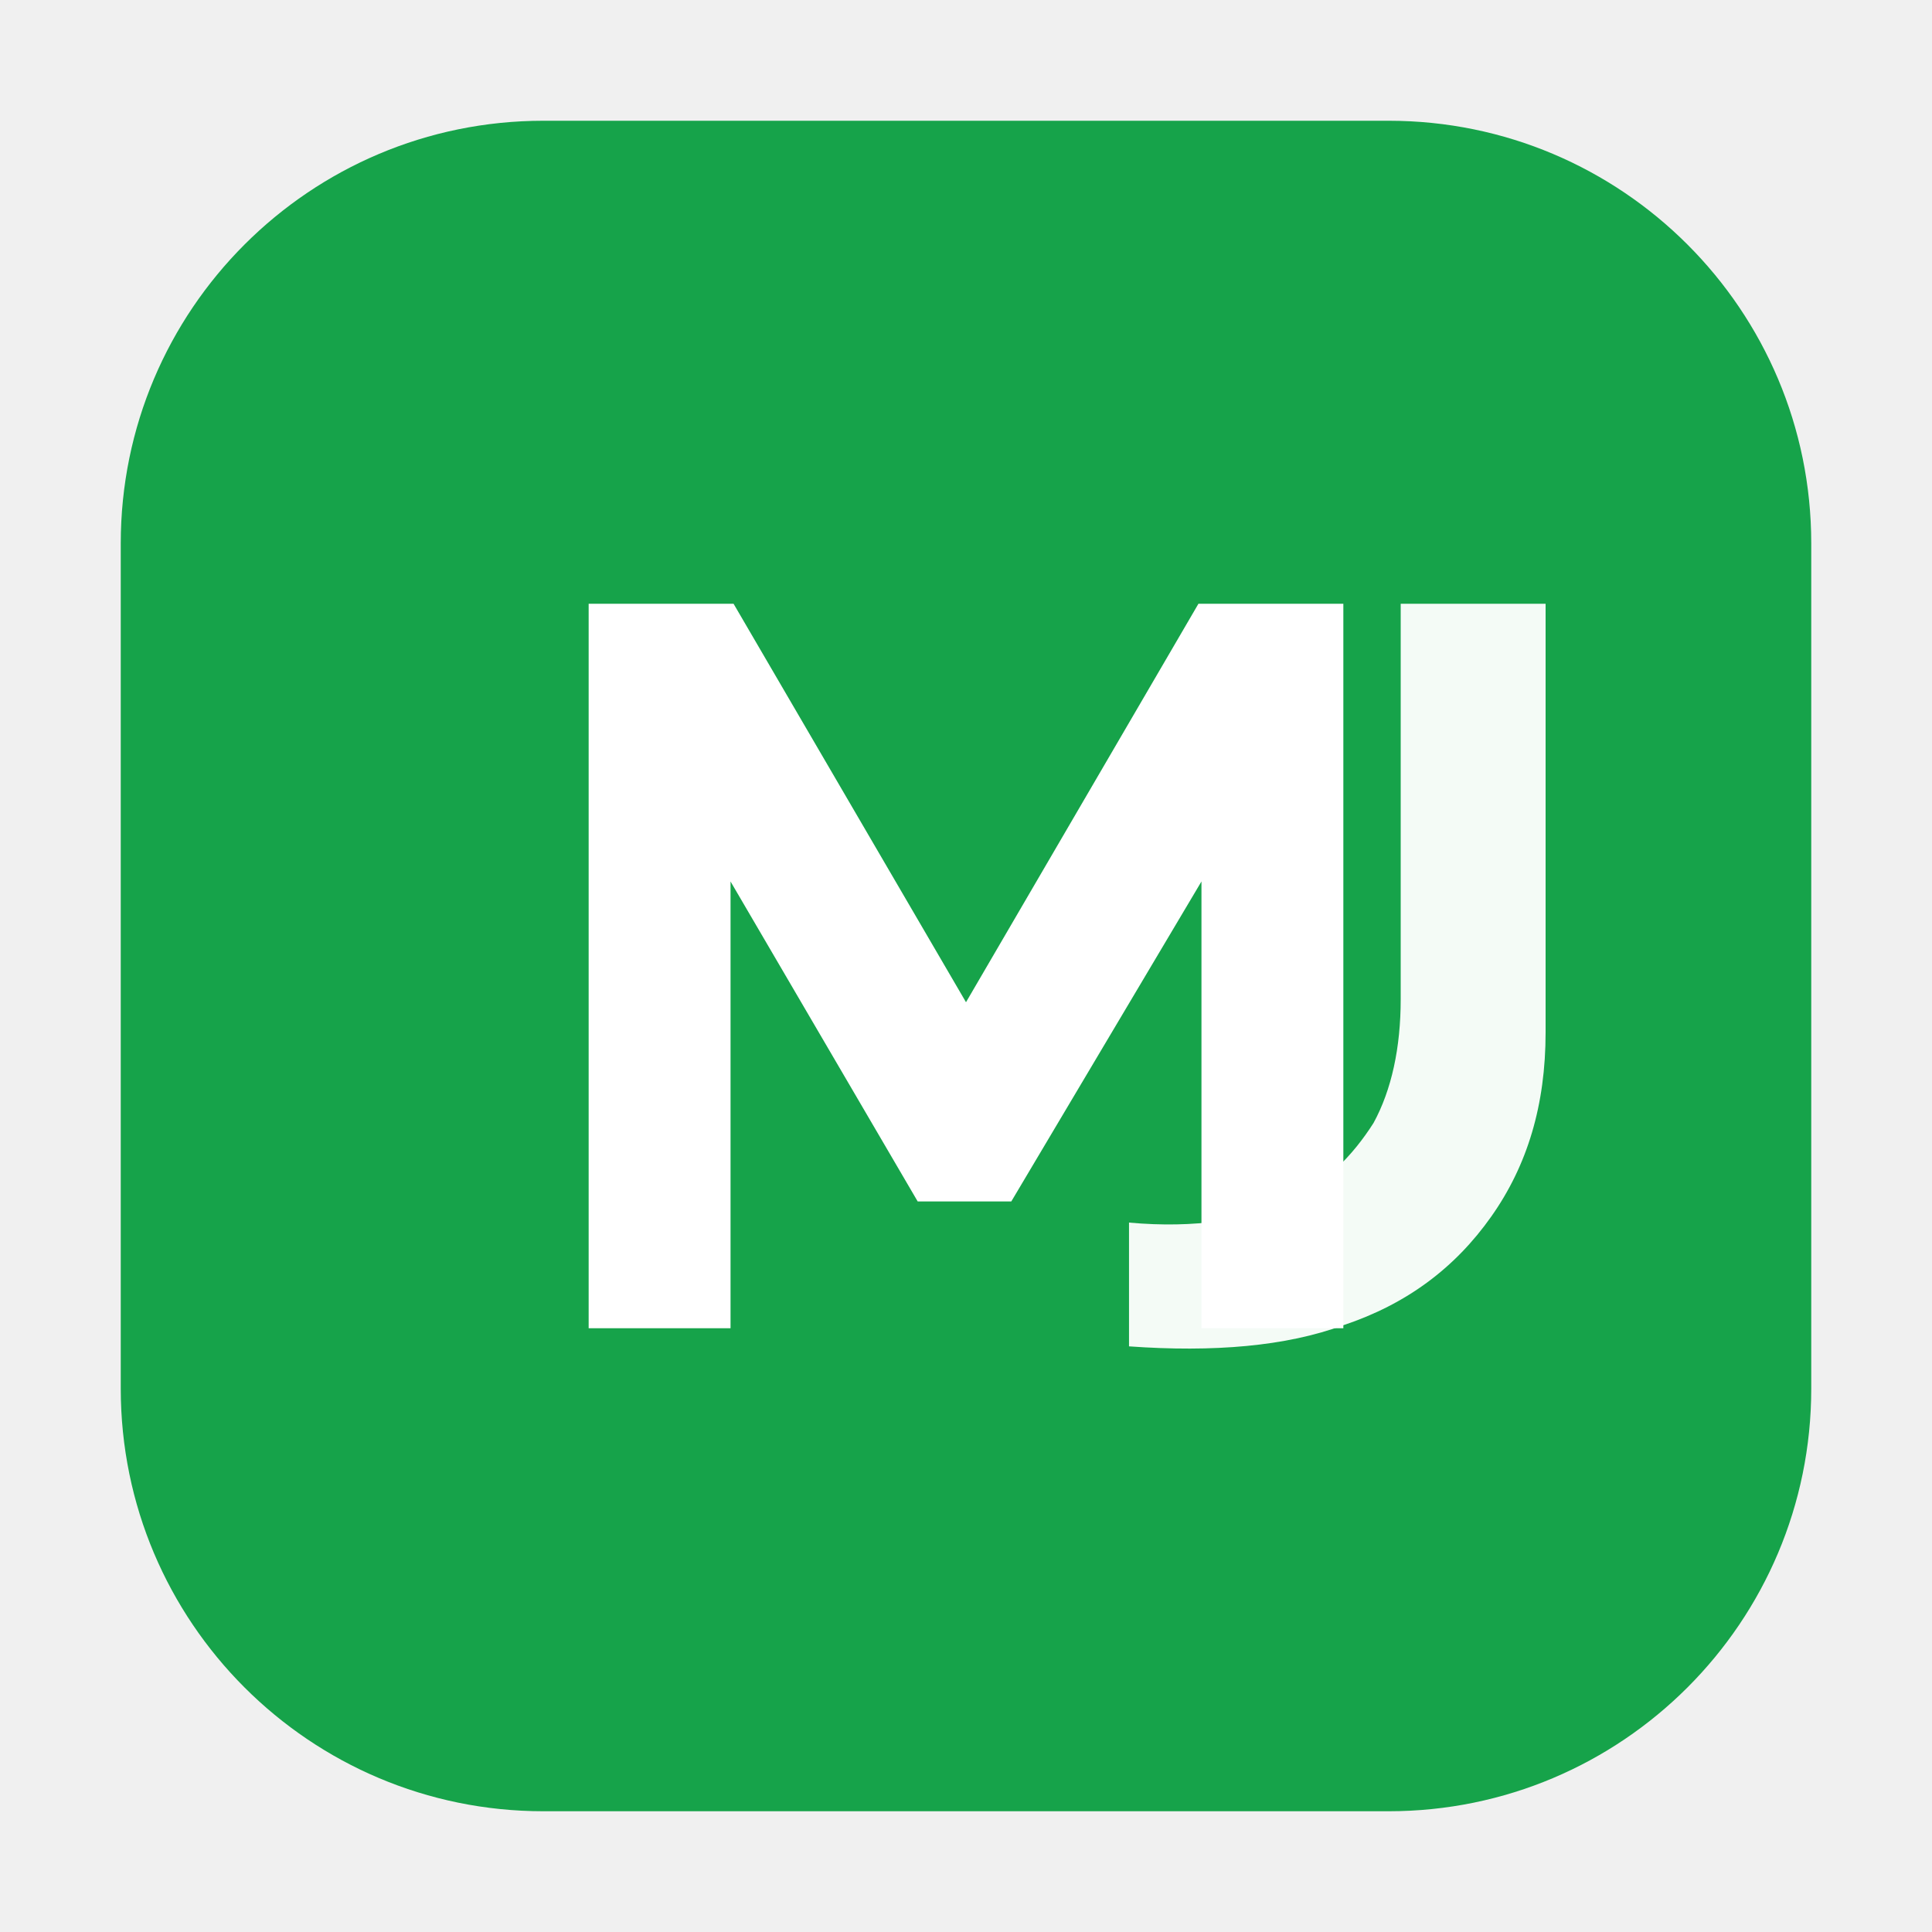
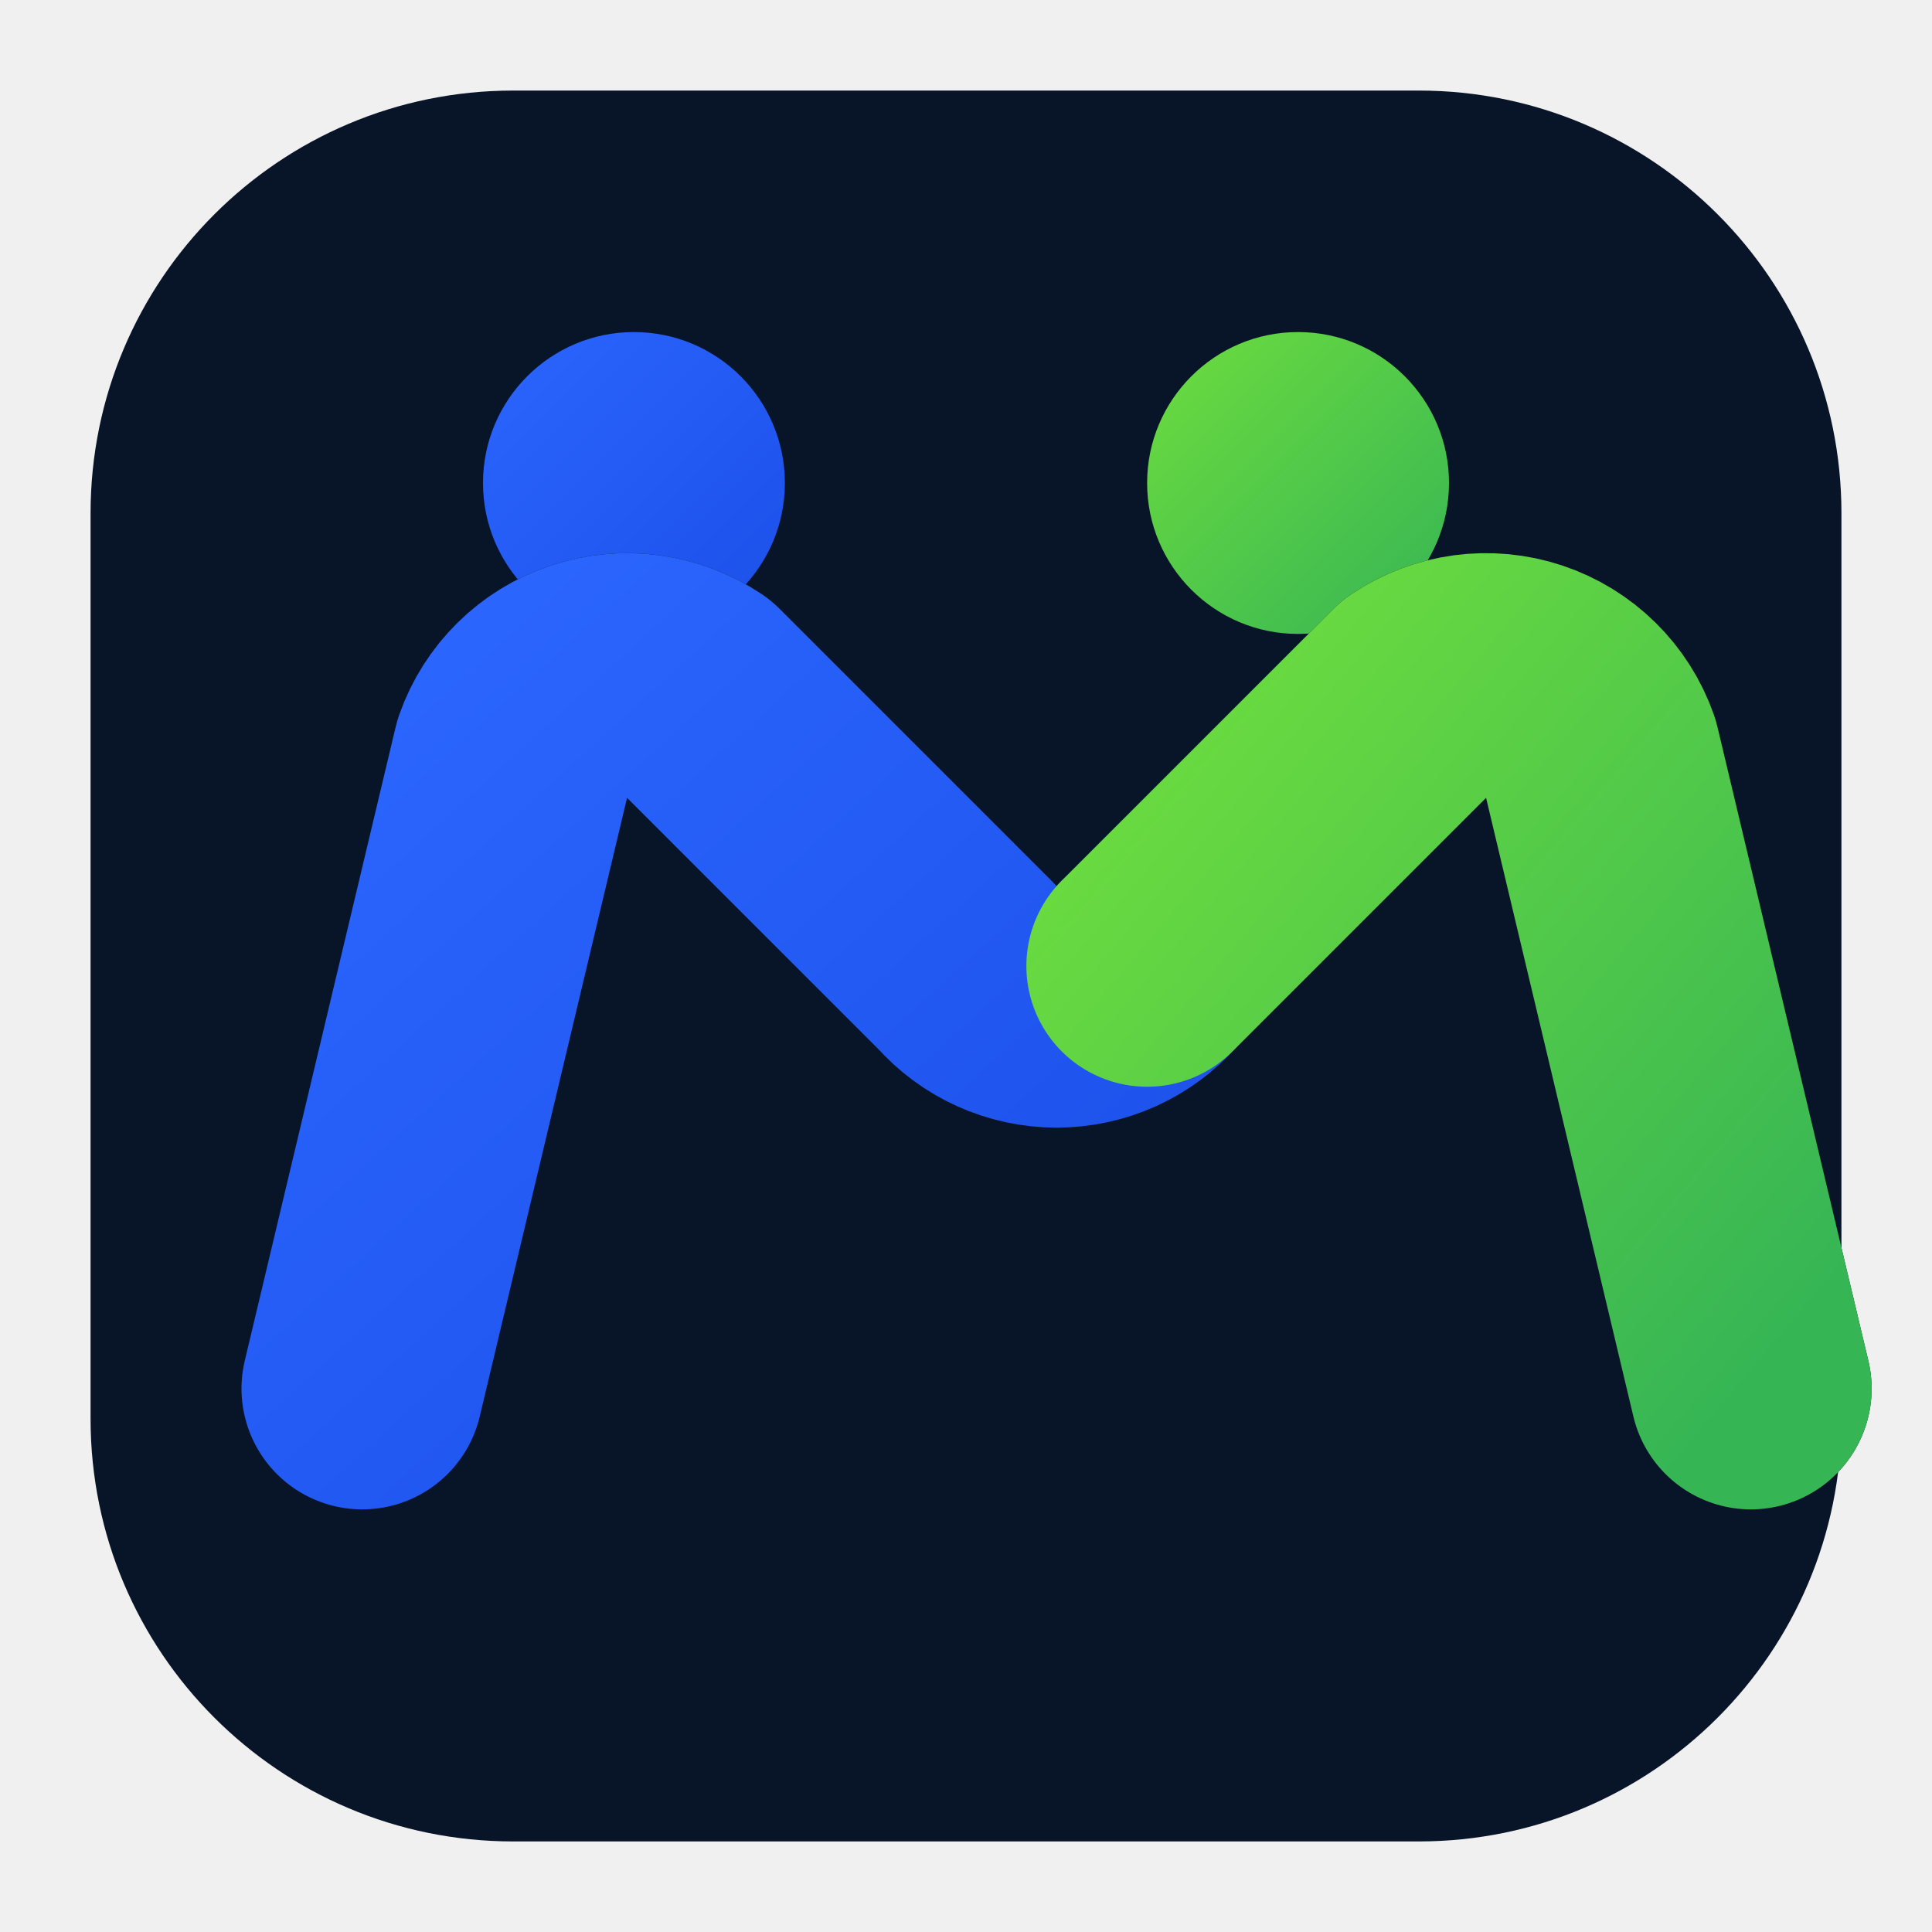
<svg xmlns="http://www.w3.org/2000/svg" width="64" height="64" viewBox="0 0 64 64" role="img" aria-label="MyJob">
-   <rect x="4" y="4" width="56" height="56" rx="14" fill="#16A34A" />
-   <path d="M19.5 44V20h4.8l7.7 13.2L39.7 20h4.8v24h-4.7V29.2l-6.3 10.6h-3.1l-6.2-10.6V44h-4.7Z" fill="#FFFFFF" />
-   <path d="M46.5 20h4.7v14.2c0 2.4-.6 4.4-1.8 6.1-1.2 1.7-2.8 2.9-4.9 3.6-1.9.7-4.3.9-7.1.7v-4.1c2.2.2 4-.1 5.3-.7 1.2-.6 2.1-1.5 2.8-2.6.6-1.1.9-2.5.9-4.1V20Z" fill="#FFFFFF" opacity="0.95" />
+   <defs>
+     <linearGradient id="l" x1="0" y1="0" x2="1" y2="1">
+       <stop offset="0" stop-color="#2B66FF" />
+       <stop offset="1" stop-color="#1B4FE8" />
+     </linearGradient>
+     <linearGradient id="r" x1="0" y1="0" x2="1" y2="1">
+       <stop offset="0" stop-color="#6DDD3E" />
+       <stop offset="1" stop-color="#36B555" />
+     </linearGradient>
+   </defs>
+   <rect x="3" y="3" width="58" height="58" rx="14" fill="#081427" />
+   <circle cx="21" cy="16" r="5" fill="url(#l)" />
+   <circle cx="43" cy="16" r="5" fill="url(#r)" />
+   <path d="M12 46 17 25a4 4 0 0 1 6-2l9 9a4 4 0 0 0 6 0l9-9a4 4 0 0 1 6 2l5 21" fill="none" stroke-linecap="round" stroke-linejoin="round" stroke-width="8" stroke="#0F172A" />
+   <path d="M12 46 17 25a4 4 0 0 1 6-2l9 9a4 4 0 0 0 6 0" fill="none" stroke-linecap="round" stroke-linejoin="round" stroke-width="8" stroke="url(#l)" />
+   <path d="M38 32 47 23a4 4 0 0 1 6 2l5 21" fill="none" stroke-linecap="round" stroke-linejoin="round" stroke-width="8" stroke="url(#r)" />
</svg>
